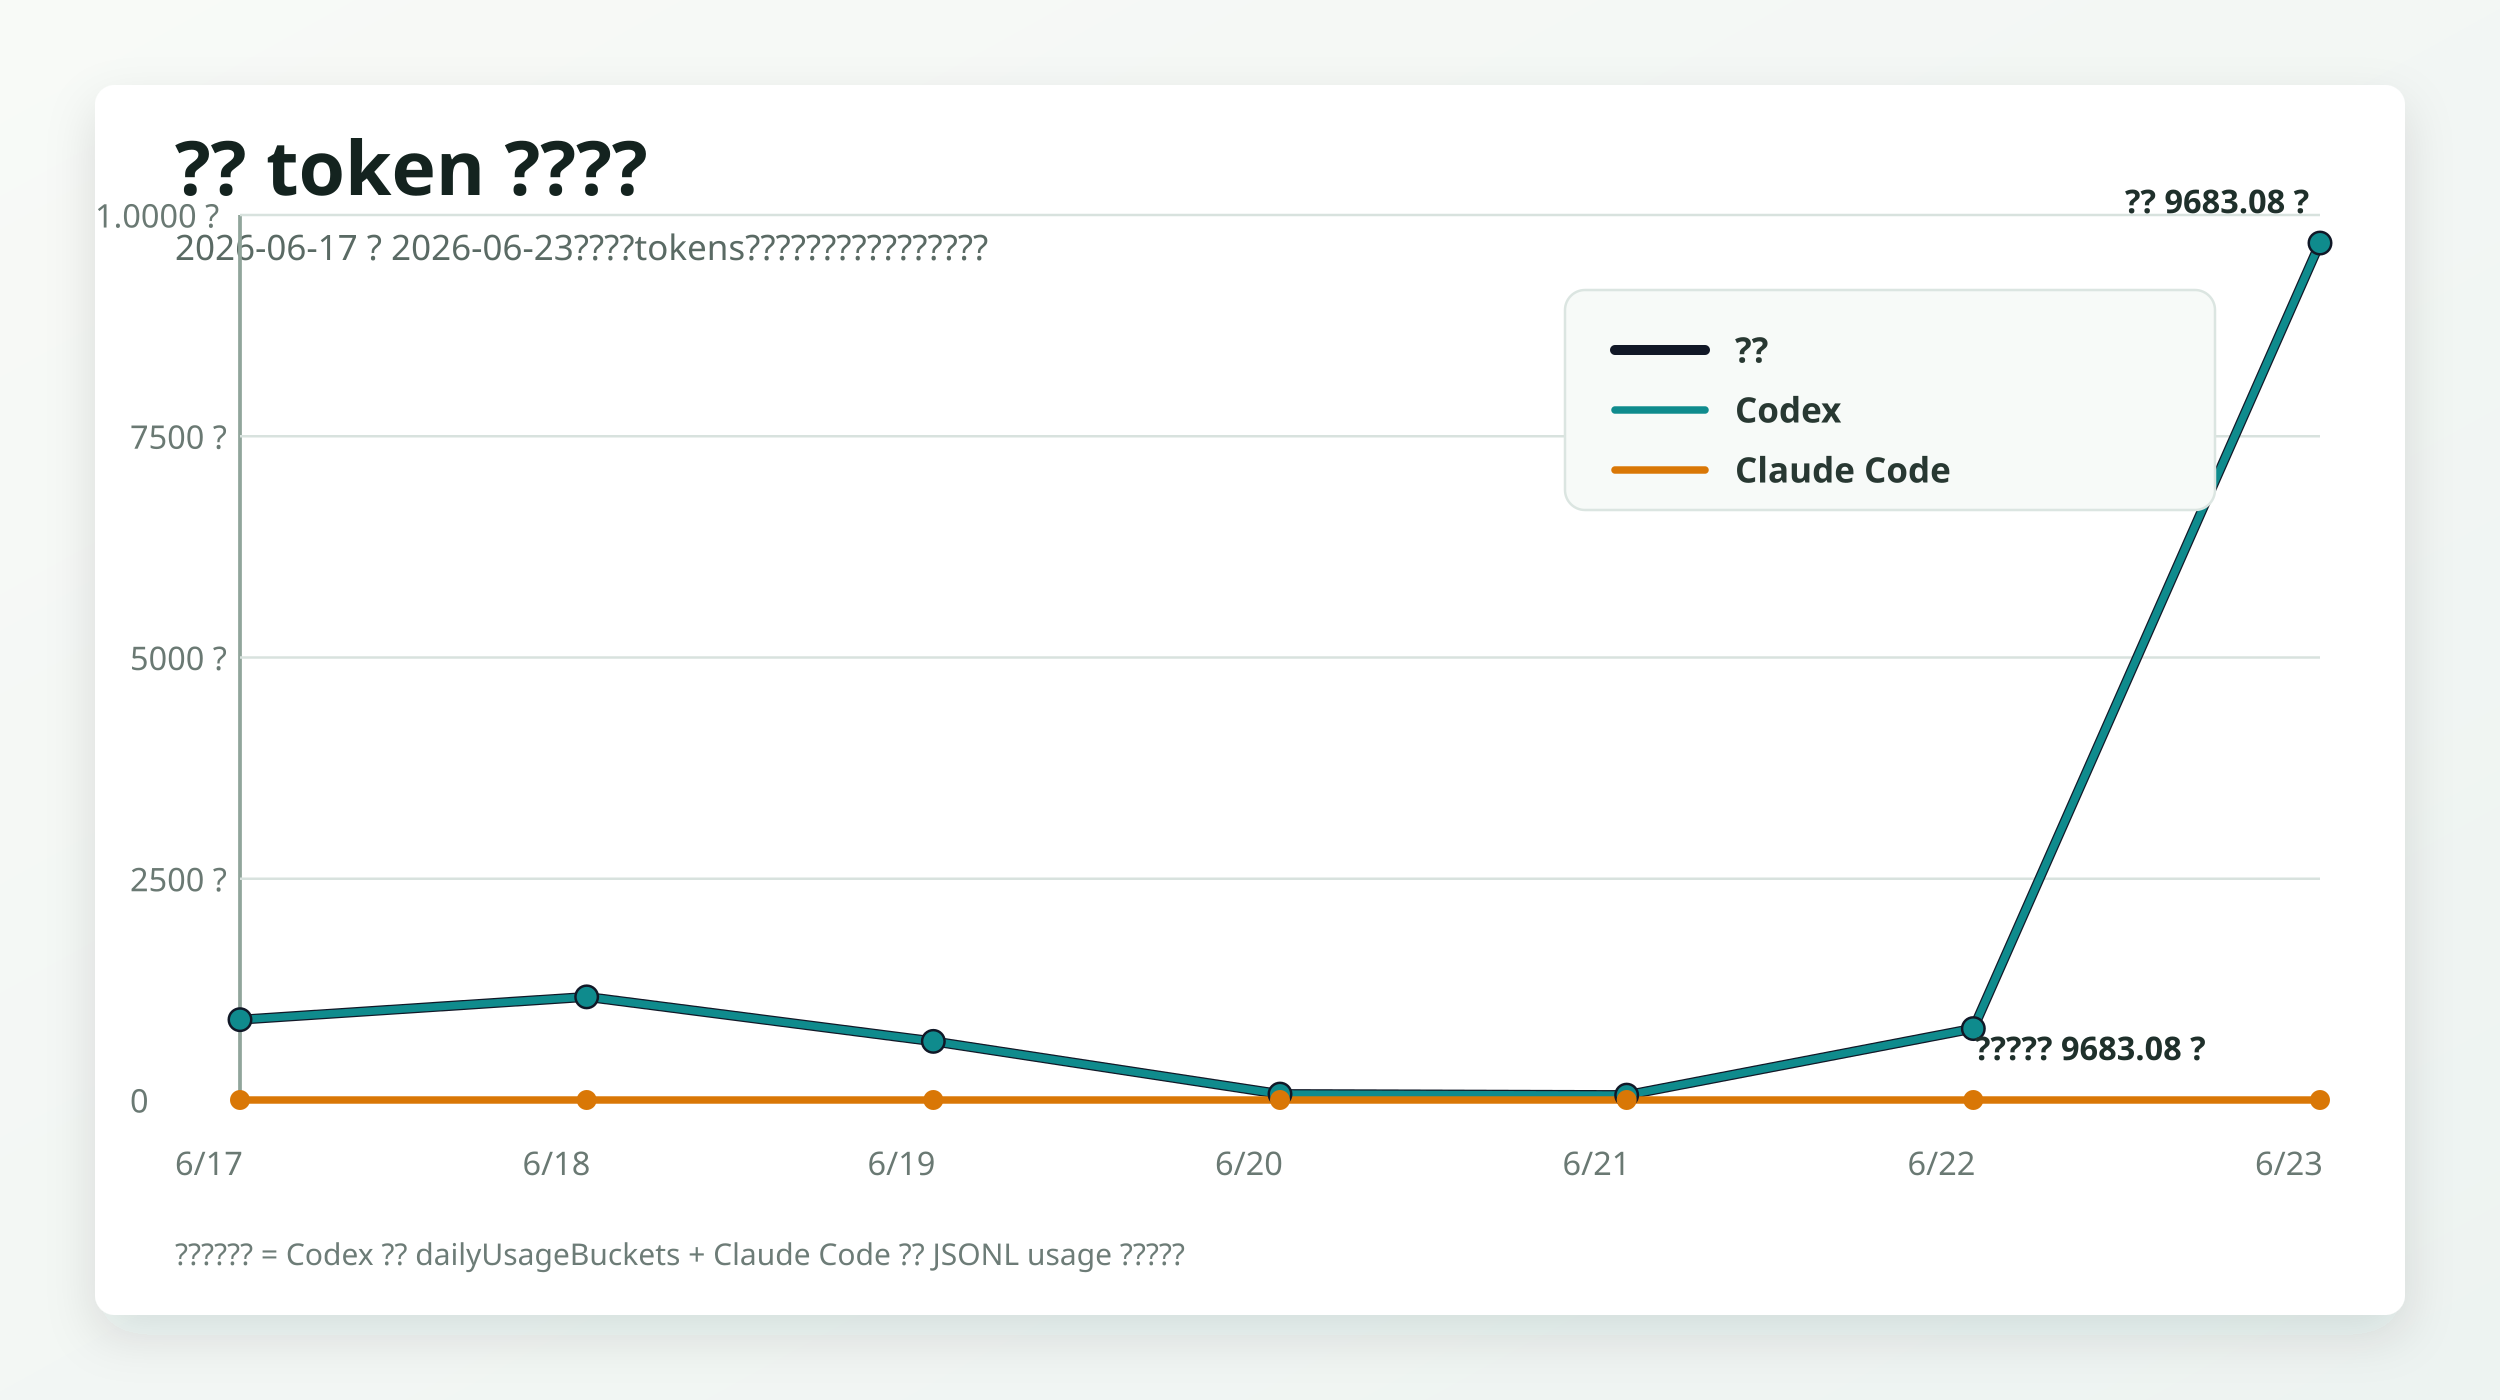
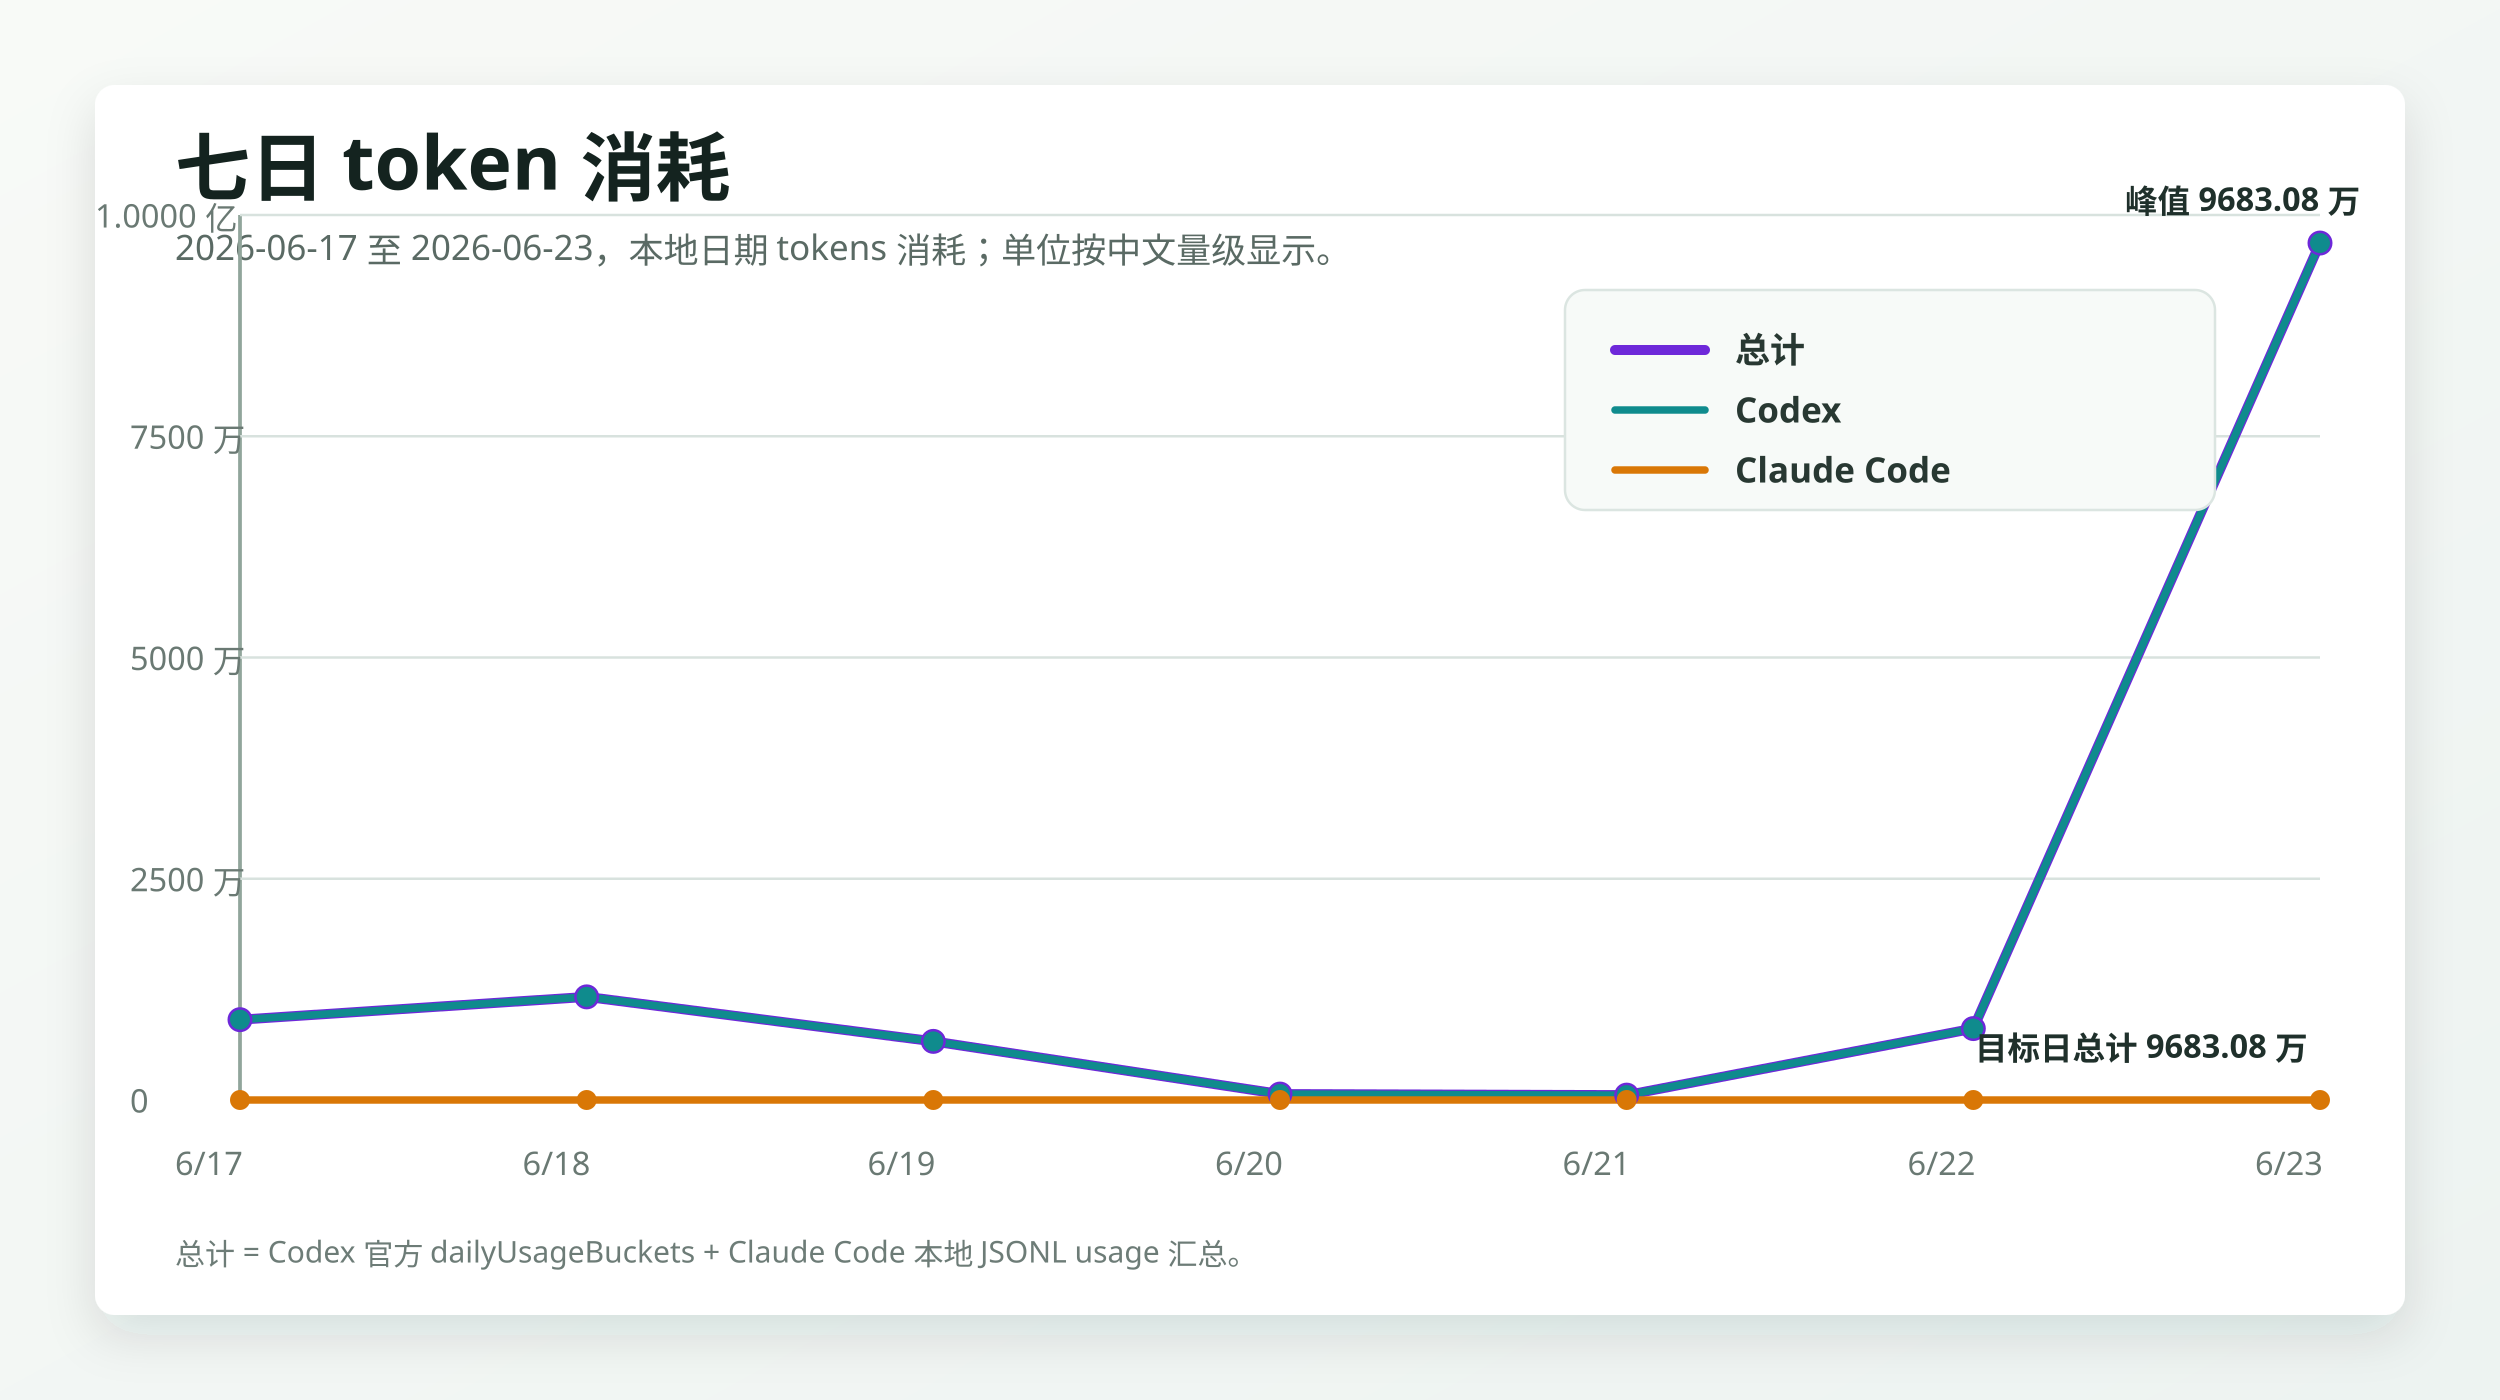
<svg xmlns="http://www.w3.org/2000/svg" width="1000" height="560" viewBox="0 0 1000 560" role="img" aria-labelledby="title desc">
  <defs>
    <linearGradient id="bg" x1="0" x2="1" y1="0" y2="1">
      <stop offset="0%" stop-color="#f8faf7" />
      <stop offset="100%" stop-color="#edf3f1" />
    </linearGradient>
    <filter id="softShadow" x="-20%" y="-20%" width="140%" height="140%">
      <feDropShadow dx="0" dy="8" stdDeviation="10" flood-color="#18302a" flood-opacity="0.12" />
    </filter>
    <style>
      .title { font: 700 30px "Microsoft YaHei", "Segoe UI", sans-serif; fill: #14231f; }
      .subtitle { font: 500 14px "Microsoft YaHei", "Segoe UI", sans-serif; fill: #5a6a64; }
      .axis { stroke: #91a59b; stroke-width: 1.5; }
      .grid { stroke: #d8e2de; stroke-width: 1; }
      .tick { font: 500 13px "Microsoft YaHei", "Segoe UI", sans-serif; fill: #6a7973; }
      .legend { font: 600 14px "Microsoft YaHei", "Segoe UI", sans-serif; fill: #283832; }
      .value { font: 700 13px "Microsoft YaHei", "Segoe UI", sans-serif; fill: #1f302b; }
      .note { font: 500 12px "Microsoft YaHei", "Segoe UI", sans-serif; fill: #6d7c77; }
    </style>
  </defs>
  <rect x="0" y="0" width="1000" height="560" fill="url(#bg)" />
  <rect x="38" y="34" width="924" height="492" rx="8" fill="#ffffff" filter="url(#softShadow)" />
-   <text x="70" y="78" class="title">?? token ????</text>
-   <text x="70" y="104" class="subtitle">2026-06-17 ? 2026-06-23????tokens????????????????</text>
+   <text x="70" y="78" class="title">七日 token 消耗</text>
+   <text x="70" y="104" class="subtitle">2026-06-17 至 2026-06-23，本地日期 tokens 消耗；单位按中文量级显示。</text>
  <g>
    <line x1="96" y1="440" x2="928" y2="440" class="axis" />
    <line x1="96" y1="86" x2="96" y2="440" class="axis" />
    <line x1="96" y1="86" x2="928" y2="86" class="grid" />
    <line x1="96" y1="174.5" x2="928" y2="174.5" class="grid" />
    <line x1="96" y1="263" x2="928" y2="263" class="grid" />
    <line x1="96" y1="351.5" x2="928" y2="351.5" class="grid" />
    <line x1="96" y1="440" x2="928" y2="440" class="grid" />
-     <text x="38" y="91" class="tick">1.0000 ?</text>
-     <text x="52" y="179.5" class="tick">7500 ?</text>
-     <text x="52" y="268" class="tick">5000 ?</text>
-     <text x="52" y="356.5" class="tick">2500 ?</text>
+     <text x="38" y="91" class="tick">1.0000 亿</text>
+     <text x="52" y="179.5" class="tick">7500 万</text>
+     <text x="52" y="268" class="tick">5000 万</text>
+     <text x="52" y="356.5" class="tick">2500 万</text>
    <text x="52" y="445" class="tick">0</text>
    <text x="70" y="470" class="tick">6/17</text>
    <text x="209" y="470" class="tick">6/18</text>
    <text x="347" y="470" class="tick">6/19</text>
    <text x="486" y="470" class="tick">6/20</text>
    <text x="625" y="470" class="tick">6/21</text>
    <text x="763" y="470" class="tick">6/22</text>
    <text x="902" y="470" class="tick">6/23</text>
-     <polyline fill="none" stroke="#111827" stroke-width="4" stroke-linejoin="round" stroke-linecap="round" points="96,407.87 234.67,398.75 373.33,416.55 512,437.63 650.67,438.05 789.33,411.43 928,97.22" />
+     <polyline fill="none" stroke="#6d28d9" stroke-width="4" stroke-linejoin="round" stroke-linecap="round" points="96,407.87 234.67,398.75 373.33,416.55 512,437.63 650.67,438.05 789.33,411.43 928,97.22" />
    <polyline fill="none" stroke="#0f8b8d" stroke-width="3" stroke-linejoin="round" stroke-linecap="round" points="96,407.87 234.67,398.75 373.33,416.55 512,437.63 650.67,438.05 789.33,411.43 928,97.22" />
    <polyline fill="none" stroke="#d97706" stroke-width="3" stroke-linejoin="round" stroke-linecap="round" points="96,440.00 234.67,440.00 373.33,440.00 512,440.00 650.67,440.00 789.33,440.00 928,440.00" />
-     <g fill="#111827">
+     <g fill="#6d28d9">
      <circle cx="96" cy="407.87" r="5" />
      <circle cx="234.67" cy="398.75" r="5" />
      <circle cx="373.33" cy="416.55" r="5" />
      <circle cx="512" cy="437.63" r="5" />
      <circle cx="650.67" cy="438.05" r="5" />
      <circle cx="789.33" cy="411.43" r="5" />
      <circle cx="928" cy="97.22" r="5" />
    </g>
    <g fill="#0f8b8d">
      <circle cx="96" cy="407.87" r="4" />
      <circle cx="234.67" cy="398.75" r="4" />
      <circle cx="373.33" cy="416.55" r="4" />
      <circle cx="512" cy="437.63" r="4" />
      <circle cx="650.67" cy="438.05" r="4" />
      <circle cx="789.33" cy="411.43" r="4" />
      <circle cx="928" cy="97.22" r="4" />
    </g>
    <g fill="#d97706">
      <circle cx="96" cy="440.00" r="4" />
      <circle cx="234.67" cy="440.00" r="4" />
      <circle cx="373.33" cy="440.00" r="4" />
      <circle cx="512" cy="440.00" r="4" />
      <circle cx="650.67" cy="440.00" r="4" />
      <circle cx="789.33" cy="440.00" r="4" />
      <circle cx="928" cy="440.00" r="4" />
    </g>
    <rect x="626" y="116" width="260" height="88" rx="8" fill="#f7faf8" stroke="#dbe5e1" />
-     <line x1="646" y1="140" x2="682" y2="140" stroke="#111827" stroke-width="4" stroke-linecap="round" />
-     <text x="694" y="145" class="legend">??</text>
+     <line x1="646" y1="140" x2="682" y2="140" stroke="#6d28d9" stroke-width="4" stroke-linecap="round" />
+     <text x="694" y="145" class="legend">总计</text>
    <line x1="646" y1="164" x2="682" y2="164" stroke="#0f8b8d" stroke-width="3" stroke-linecap="round" />
    <text x="694" y="169" class="legend">Codex</text>
    <line x1="646" y1="188" x2="682" y2="188" stroke="#d97706" stroke-width="3" stroke-linecap="round" />
    <text x="694" y="193" class="legend">Claude Code</text>
-     <text x="850" y="85.22" class="value">?? 9683.08 ?</text>
-     <text x="790" y="424" class="value">????? 9683.08 ?</text>
+     <text x="850" y="85.22" class="value">峰值 9683.08 万</text>
+     <text x="790" y="424" class="value">目标日总计 9683.08 万</text>
  </g>
-   <text x="70" y="506" class="note">?????? = Codex ?? dailyUsageBuckets + Claude Code ?? JSONL usage ?????</text>
+   <text x="70" y="506" class="note">总计 = Codex 官方 dailyUsageBuckets + Claude Code 本地 JSONL usage 汇总。</text>
</svg>
